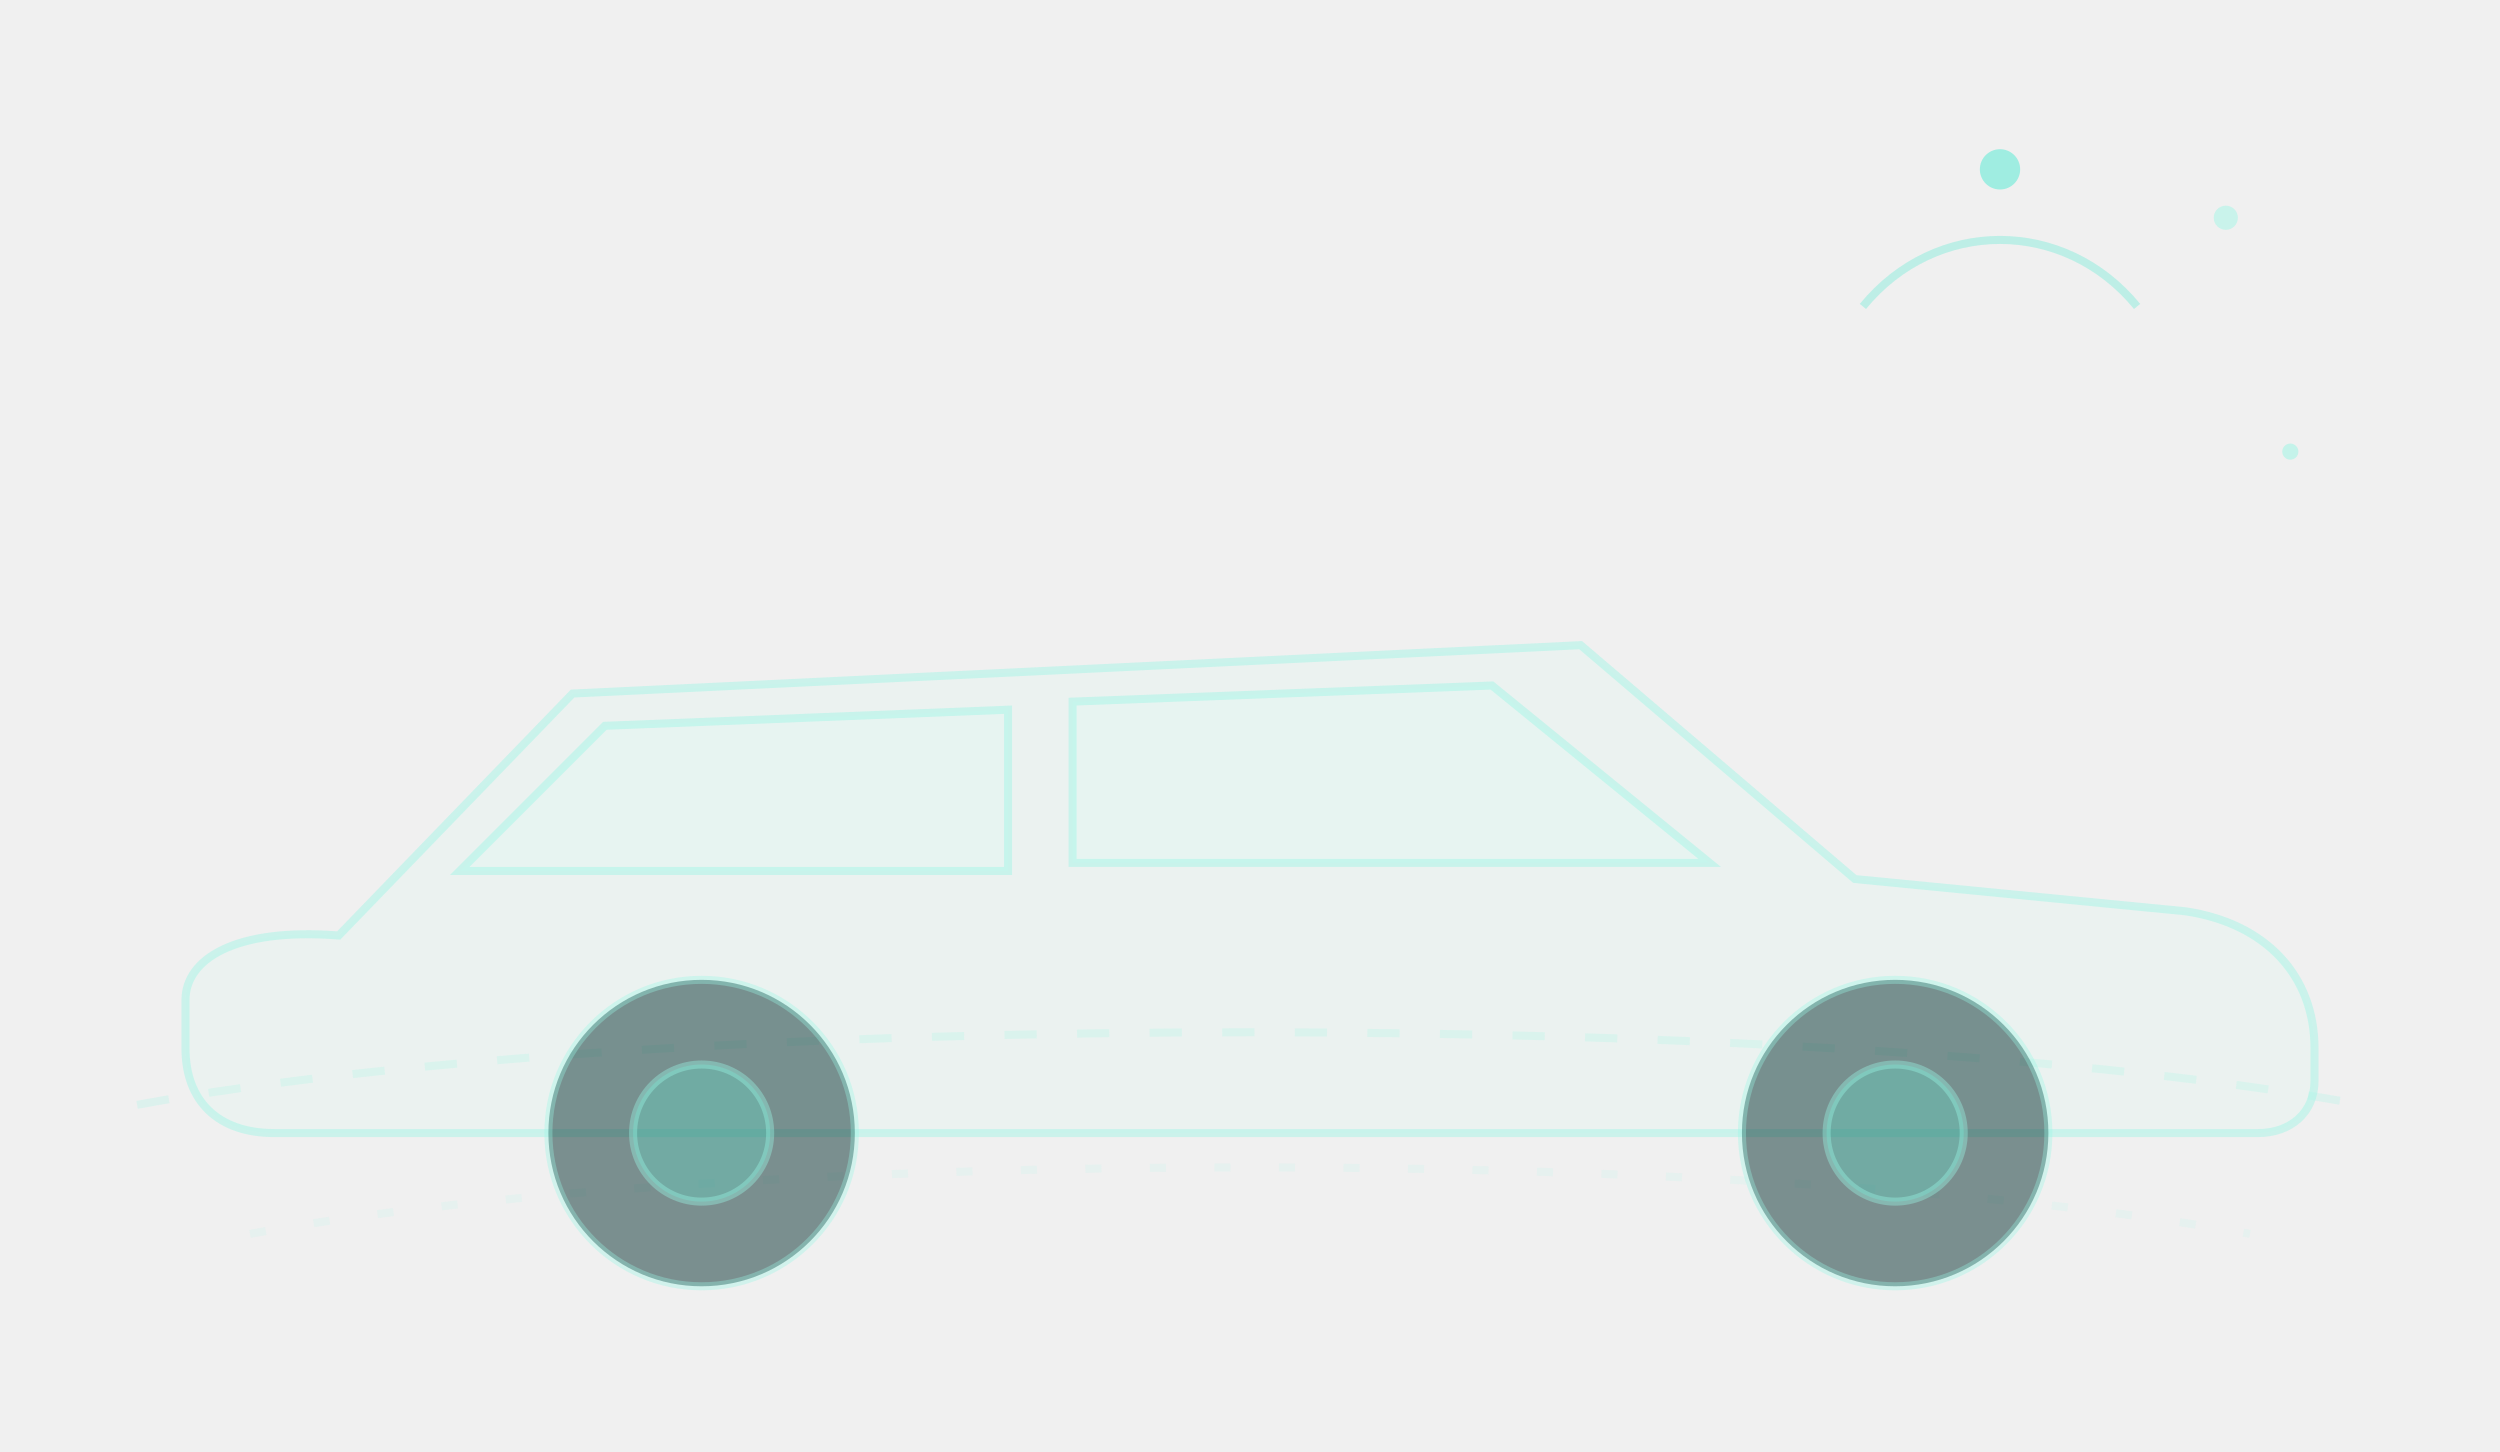
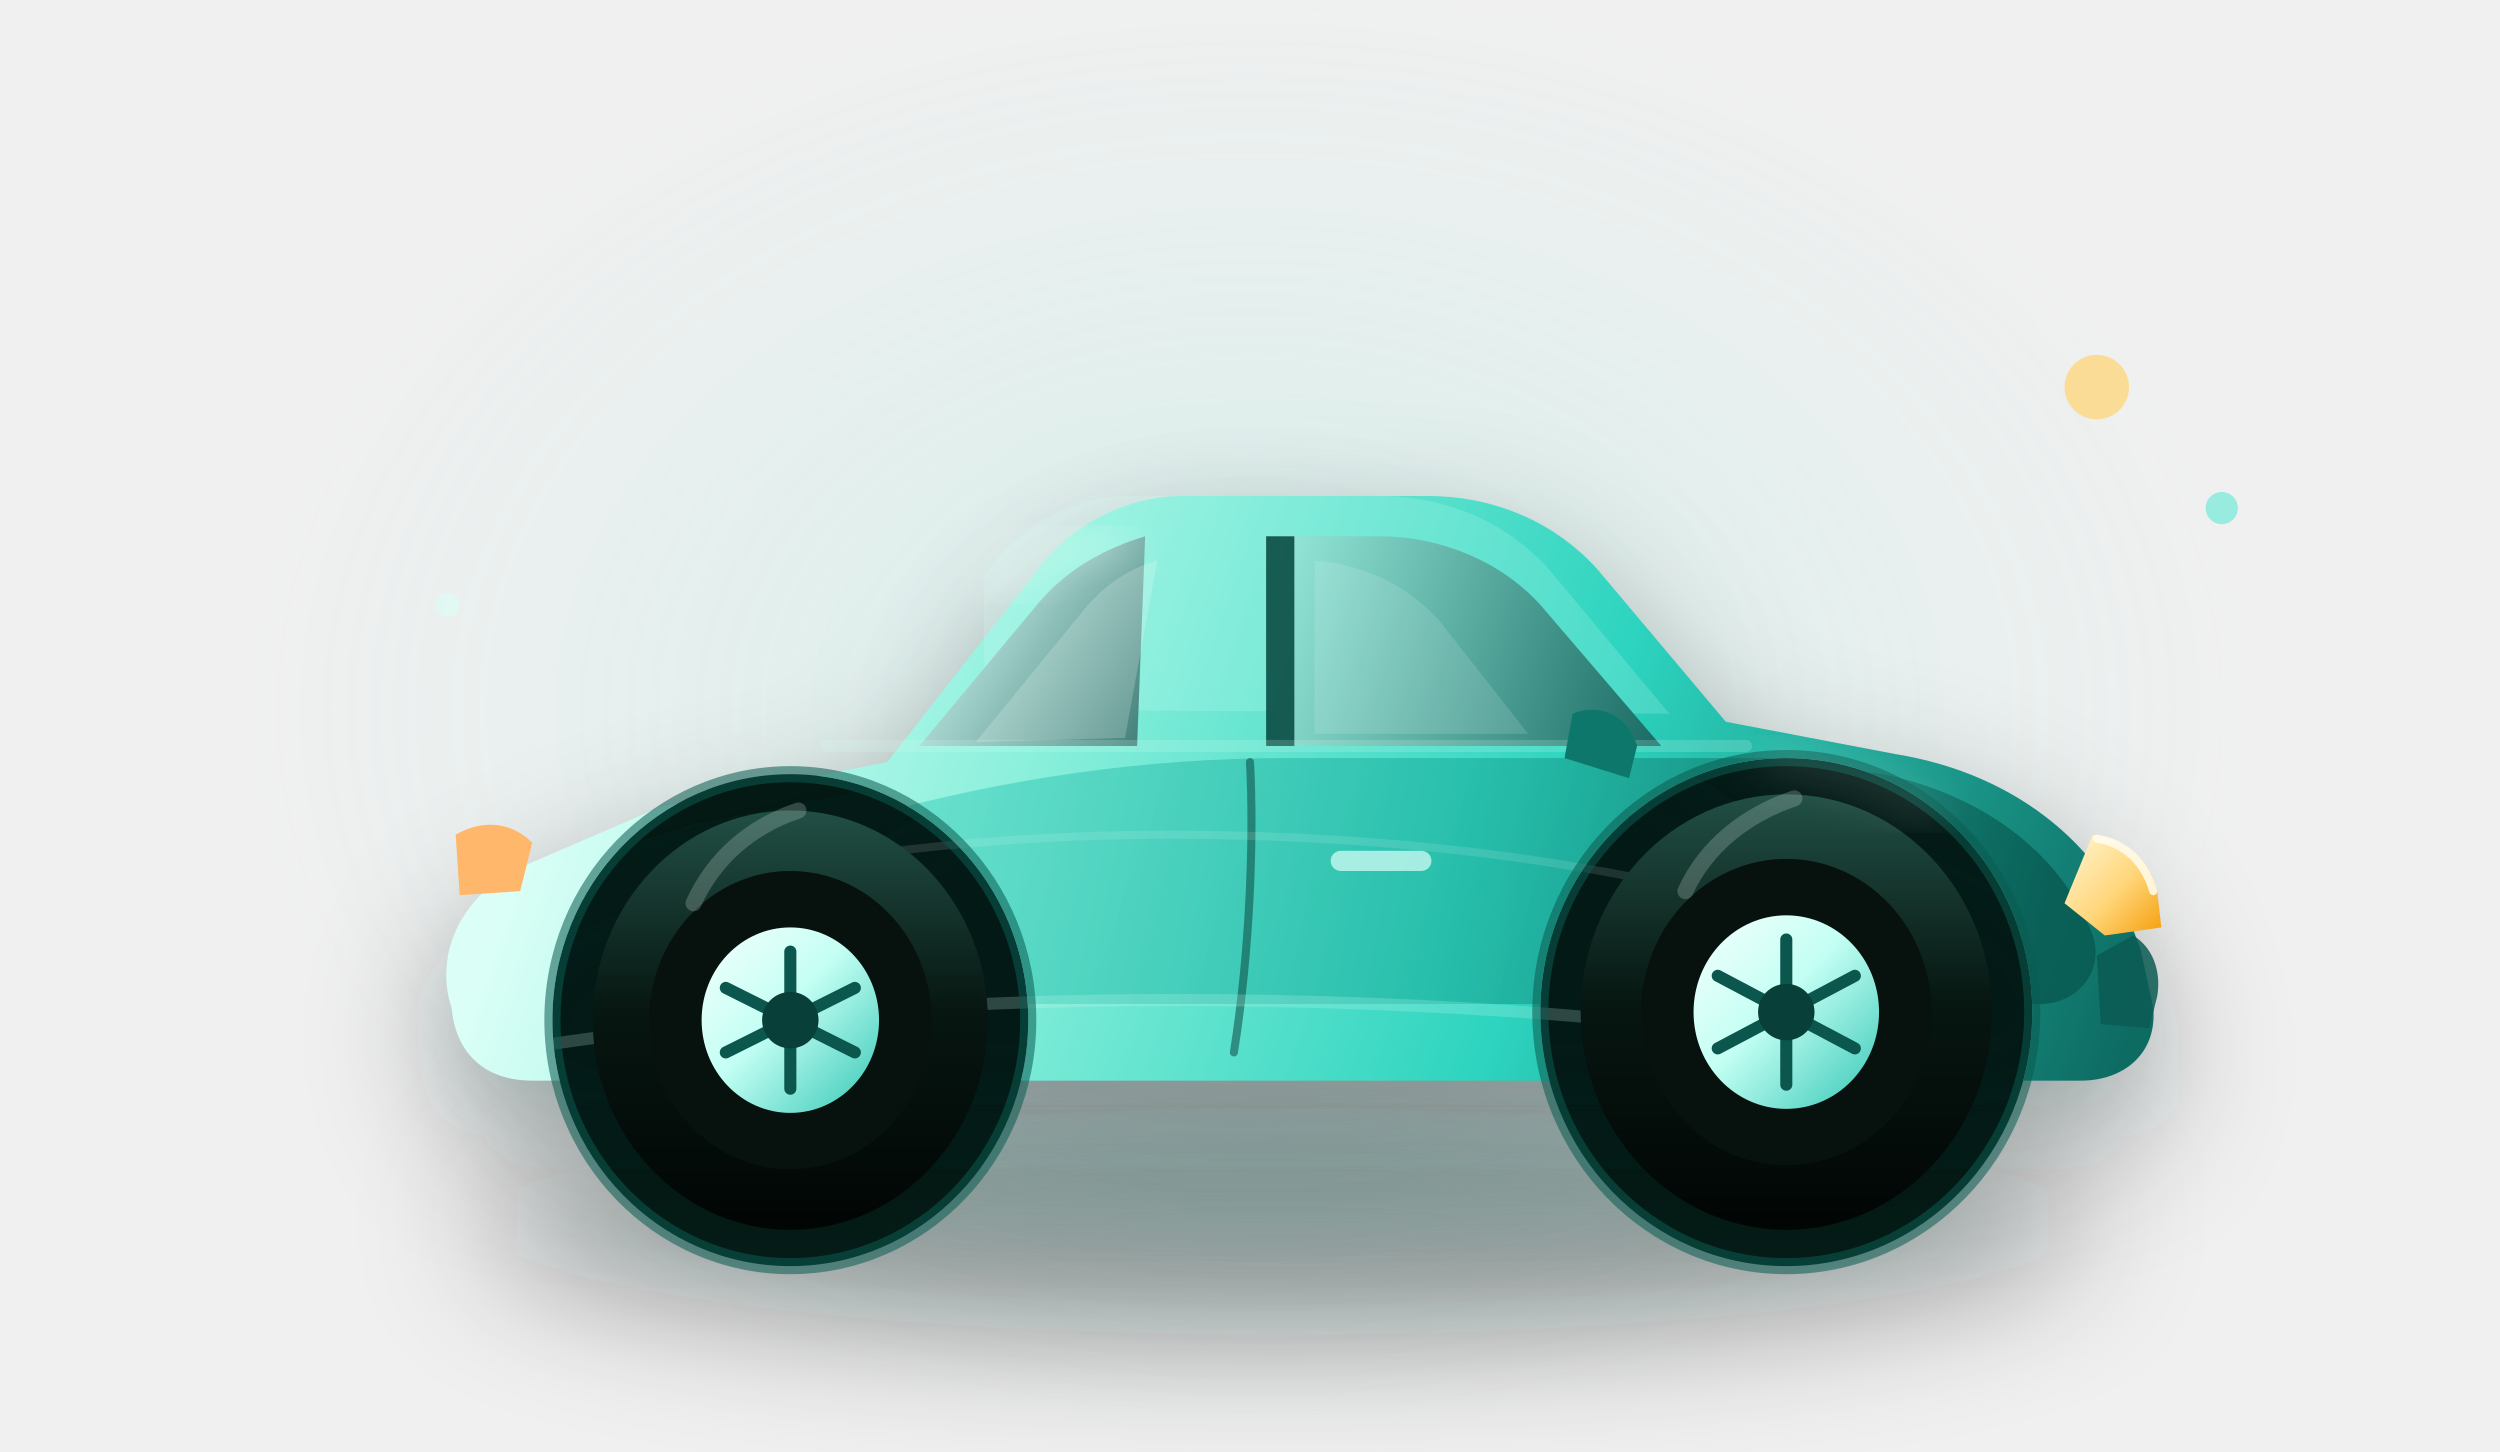
<svg xmlns="http://www.w3.org/2000/svg" viewBox="0 0 620 360" fill="none">
-   <path d="M34 274 C164 250 456 250 586 274" stroke="#99f6e4" stroke-opacity="0.22" stroke-width="2" stroke-dasharray="8 10" />
-   <path d="M62 306 C182 284 438 284 558 306" stroke="#99f6e4" stroke-opacity="0.12" stroke-width="2" stroke-dasharray="4 12" />
-   <g fill="#ccfbf1" fill-opacity="0.14" stroke="#99f6e4" stroke-opacity="0.42" stroke-width="2">
-     <path d="M84 232 L142 172 L392 160 L460 218 L542 226 C562 229 574 242 574 260 L574 268 C574 276 568 281 560 281 L68 281 C54 281 46 273 46 260 L46 248 C46 238 58 230 84 232 Z" />
-     <path d="M150 180 L250 176 L250 216 L114 216 Z" fill="#ccfbf1" fill-opacity="0.12" />
-     <path d="M266 174 L370 170 L424 214 L266 214 Z" fill="#ccfbf1" fill-opacity="0.12" />
+   <defs>
+     <linearGradient id="body" x1="150" y1="150" x2="520" y2="280" gradientUnits="userSpaceOnUse">
+       <stop stop-color="#dbfff7" />
+       <stop offset=".28" stop-color="#8cf0dc" />
+       <stop offset=".62" stop-color="#2dd4bf" />
+       <stop offset="1" stop-color="#0d6b62" />
+     </linearGradient>
+     <linearGradient id="bodySide" x1="180" y1="210" x2="500" y2="272" gradientUnits="userSpaceOnUse">
+       <stop stop-color="#6fe8d4" />
+       <stop offset=".55" stop-color="#22b8a6" />
+       <stop offset="1" stop-color="#07574f" />
+     </linearGradient>
+     <linearGradient id="glass" x1="240" y1="138" x2="420" y2="192" gradientUnits="userSpaceOnUse">
+       <stop stop-color="#eafffb" />
+       <stop offset=".32" stop-color="#a5f7e8" />
+       <stop offset="1" stop-color="#0d5f58" />
+     </linearGradient>
+     <linearGradient id="glassBack" x1="230" y1="140" x2="310" y2="190" gradientUnits="userSpaceOnUse">
+       <stop stop-color="#d7fff8" />
+       <stop offset="1" stop-color="#0b4f49" />
+     </linearGradient>
+     <linearGradient id="tire" x1="0" y1="0" x2="0" y2="1">
+       <stop stop-color="#214f45" />
+       <stop offset=".48" stop-color="#071611" />
+       <stop offset="1" stop-color="#010504" />
+     </linearGradient>
+     <linearGradient id="rim" x1="0" y1="0" x2="1" y2="1">
+       <stop stop-color="#f4fffc" />
+       <stop offset=".45" stop-color="#c4fff4" />
+       <stop offset="1" stop-color="#35c7b5" />
+     </linearGradient>
+     <linearGradient id="lamp" x1="0" y1="0" x2="1" y2="1">
+       <stop stop-color="#fff7d6" />
+       <stop offset=".55" stop-color="#ffd67a" />
+       <stop offset="1" stop-color="#f59e0b" />
+     </linearGradient>
+     <radialGradient id="glow" cx="0" cy="0" r="1" gradientTransform="translate(310 176) rotate(90) scale(180 250)" gradientUnits="userSpaceOnUse">
+       <stop stop-color="#5eead4" stop-opacity=".17" />
+       <stop offset="1" stop-color="#5eead4" stop-opacity="0" />
+     </radialGradient>
+     <filter id="shadow" x="-30%" y="-50%" width="160%" height="210%">
+       <feGaussianBlur stdDeviation="17" />
+     </filter>
+     <filter id="soft" x="-30%" y="-30%" width="160%" height="160%">
+       <feGaussianBlur stdDeviation="5" />
+     </filter>
+     <filter id="soft2" x="-40%" y="-40%" width="180%" height="180%">
+       <feGaussianBlur stdDeviation="9" />
+     </filter>
+     <mask id="bodyMask" maskUnits="userSpaceOnUse" x="90" y="100" width="470" height="220">
+       <rect x="90" y="100" width="470" height="220" fill="white" />
+       <ellipse cx="196" cy="253" rx="59" ry="61" fill="black" />
+       <ellipse cx="443" cy="251" rx="61" ry="63" fill="black" />
+     </mask>
+   </defs>
+   <ellipse cx="310" cy="176" rx="260" ry="190" fill="url(#glow)" />
+   <ellipse cx="318" cy="303" rx="198" ry="28" fill="#02110e" opacity=".4" filter="url(#shadow)" />
+   <ellipse cx="318" cy="294" rx="150" ry="12" fill="#5eead4" opacity=".12" filter="url(#soft2)" />
+   <ellipse cx="196" cy="253" rx="59" ry="61" fill="#041b16" />
+   <ellipse cx="443" cy="251" rx="61" ry="63" fill="#041b16" />
+   <path d="M112 250c-4-12 1-26 15-34l37-16 56-11 36-46c8-12 23-20 37-20h61c16 0 31 6 42 18l32 38 42 8c31 5 53 24 61 49l3 14c1 11-7 18-18 18H132c-12 0-19-7-20-18Z" fill="#031713" opacity=".38" transform="translate(0 14)" filter="url(#shadow)" />
+   <path d="M112 250c-4-12 1-26 15-34l37-16 56-11 36-46c8-12 23-20 37-20h61c16 0 31 6 42 18l32 38 42 8c31 5 53 24 61 49l3 14c1 11-7 18-18 18H132c-12 0-19-7-20-18Z" fill="url(#body)" mask="url(#bodyMask)" />
+   <path d="M140 246c1-12 8-22 19-27l58-17c33-9 67-14 102-14h120l28 4c24 5 44 19 52 40 3 9-4 17-13 17H159c-13 0-20-8-19-18Z" fill="url(#bodySide)" opacity=".8" mask="url(#bodyMask)" />
+   <path d="M244 143c8-12 22-20 36-20h62c16 0 31 6 42 18l30 36-170-1v-33Z" fill="#d8fff8" opacity=".18" />
+   <path d="M228 185l30-36c7-8 16-13 26-16l-2 52h-54Z" fill="url(#glassBack)" />
+   <path d="M317 133h25c15 0 30 6 40 17l30 35h-95v-52Z" fill="url(#glass)" />
+   <path d="M314 133h7v52h-7v-52Z" fill="#0a4c45" opacity=".9" />
+   <path d="M242 184l27-33c5-6 11-10 18-12l-8 44-37 1Z" fill="#f3fffc" opacity=".2" />
+   <path d="M326 139c12 1 23 6 31 15l22 28h-53v-43Z" fill="#f4fffc" opacity=".13" />
+   <path d="M205 185h228" stroke="#d8fff8" stroke-opacity=".18" stroke-width="3" stroke-linecap="round" />
+   <path d="M310 189c1 19 0 47-4 72" stroke="#063c36" stroke-opacity=".5" stroke-width="2" stroke-linecap="round" />
+   <rect x="330" y="211" width="25" height="5" rx="2.5" fill="#d8fff8" opacity=".7" />
+   <path d="M390 177c7-3 14 1 16 8l-2 8-16-5 2-11Z" fill="#0e776b" />
+   <path d="M519 207c8 1 14 6 16 14l1 9-14 2-10-8 7-17Z" fill="url(#lamp)" />
+   <path d="M520 208c7 1 12 6 14 13" stroke="#fffdf0" stroke-opacity=".85" stroke-width="2" stroke-linecap="round" />
+   <path d="M113 207c7-4 14-3 19 2l-3 12-15 1-1-15Z" fill="#ffb86b" />
+   <path d="M529 232c5 3 7 9 6 15l-2 8-12-1-1-17 9-5Z" fill="#0a5a52" opacity=".85" />
+   <path d="M136 259c48-7 100-11 155-11 66 0 127 5 183 14" stroke="#d8fff8" stroke-opacity=".2" stroke-width="3" stroke-linecap="round" />
+   <path d="M166 221c38-9 80-14 124-14 53 0 103 6 147 18" stroke="#f4fffc" stroke-opacity=".12" stroke-width="2" stroke-linecap="round" />
+   <ellipse cx="196" cy="253" rx="59" ry="61" fill="none" stroke="#0a5b51" stroke-opacity=".55" stroke-width="4" />
+   <ellipse cx="443" cy="251" rx="61" ry="63" fill="none" stroke="#0a5b51" stroke-opacity=".55" stroke-width="4" />
+   <g>
+     <ellipse cx="196" cy="253" rx="49" ry="52" fill="url(#tire)" />
+     <ellipse cx="196" cy="253" rx="35" ry="37" fill="#07110e" />
+     <ellipse cx="196" cy="253" rx="22" ry="23" fill="url(#rim)" />
+     <g stroke="#0b574e" stroke-width="3" stroke-linecap="round">
+       <path d="M196 236v34M180 245l32 16M212 245l-32 16" />
+     </g>
+     <ellipse cx="196" cy="253" rx="7" ry="7" fill="#083f38" />
+     <path d="M172 224c5-11 14-19 26-23" stroke="#f4fffc" stroke-opacity=".2" stroke-width="4" stroke-linecap="round" />
  </g>
-   <circle cx="174" cy="281" r="38" fill="#042f2e" fill-opacity="0.5" stroke="#99f6e4" stroke-opacity="0.35" stroke-width="2" />
-   <circle cx="174" cy="281" r="17" fill="#5eead4" fill-opacity="0.3" stroke="#99f6e4" stroke-opacity="0.4" stroke-width="2" />
-   <circle cx="470" cy="281" r="38" fill="#042f2e" fill-opacity="0.5" stroke="#99f6e4" stroke-opacity="0.35" stroke-width="2" />
-   <circle cx="470" cy="281" r="17" fill="#5eead4" fill-opacity="0.3" stroke="#99f6e4" stroke-opacity="0.4" stroke-width="2" />
-   <path d="M462 76 C480 54 512 54 530 76" stroke="#5eead4" stroke-opacity="0.35" stroke-width="2" />
-   <circle cx="496" cy="42" r="5" fill="#5eead4" fill-opacity="0.55" />
-   <circle cx="552" cy="54" r="3" fill="#99f6e4" fill-opacity="0.45" />
-   <circle cx="568" cy="112" r="2" fill="#99f6e4" fill-opacity="0.5" />
+   <g>
+     <ellipse cx="443" cy="251" rx="51" ry="54" fill="url(#tire)" />
+     <ellipse cx="443" cy="251" rx="36" ry="38" fill="#07110e" />
+     <ellipse cx="443" cy="251" rx="23" ry="24" fill="url(#rim)" />
+     <g stroke="#0b574e" stroke-width="3" stroke-linecap="round">
+       <path d="M443 233v36M426 242l34 18M460 242l-34 18" />
+     </g>
+     <ellipse cx="443" cy="251" rx="7" ry="7" fill="#083f38" />
+     <path d="M418 221c5-11 15-19 27-23" stroke="#f4fffc" stroke-opacity=".2" stroke-width="4" stroke-linecap="round" />
+   </g>
+   <path d="M248 146c8-8 18-12 30-12" stroke="#f4fffc" stroke-opacity=".5" stroke-width="5" stroke-linecap="round" filter="url(#soft)" />
+   <path d="M438 187c18 3 31 8 42 15" stroke="#f4fffc" stroke-opacity=".25" stroke-width="4" stroke-linecap="round" filter="url(#soft)" />
+   <circle cx="520" cy="96" r="8" fill="#ffd67a" opacity=".75" />
+   <circle cx="551" cy="126" r="4" fill="#5eead4" opacity=".6" />
+   <circle cx="111" cy="150" r="3" fill="#d8fff8" opacity=".5" />
</svg>
